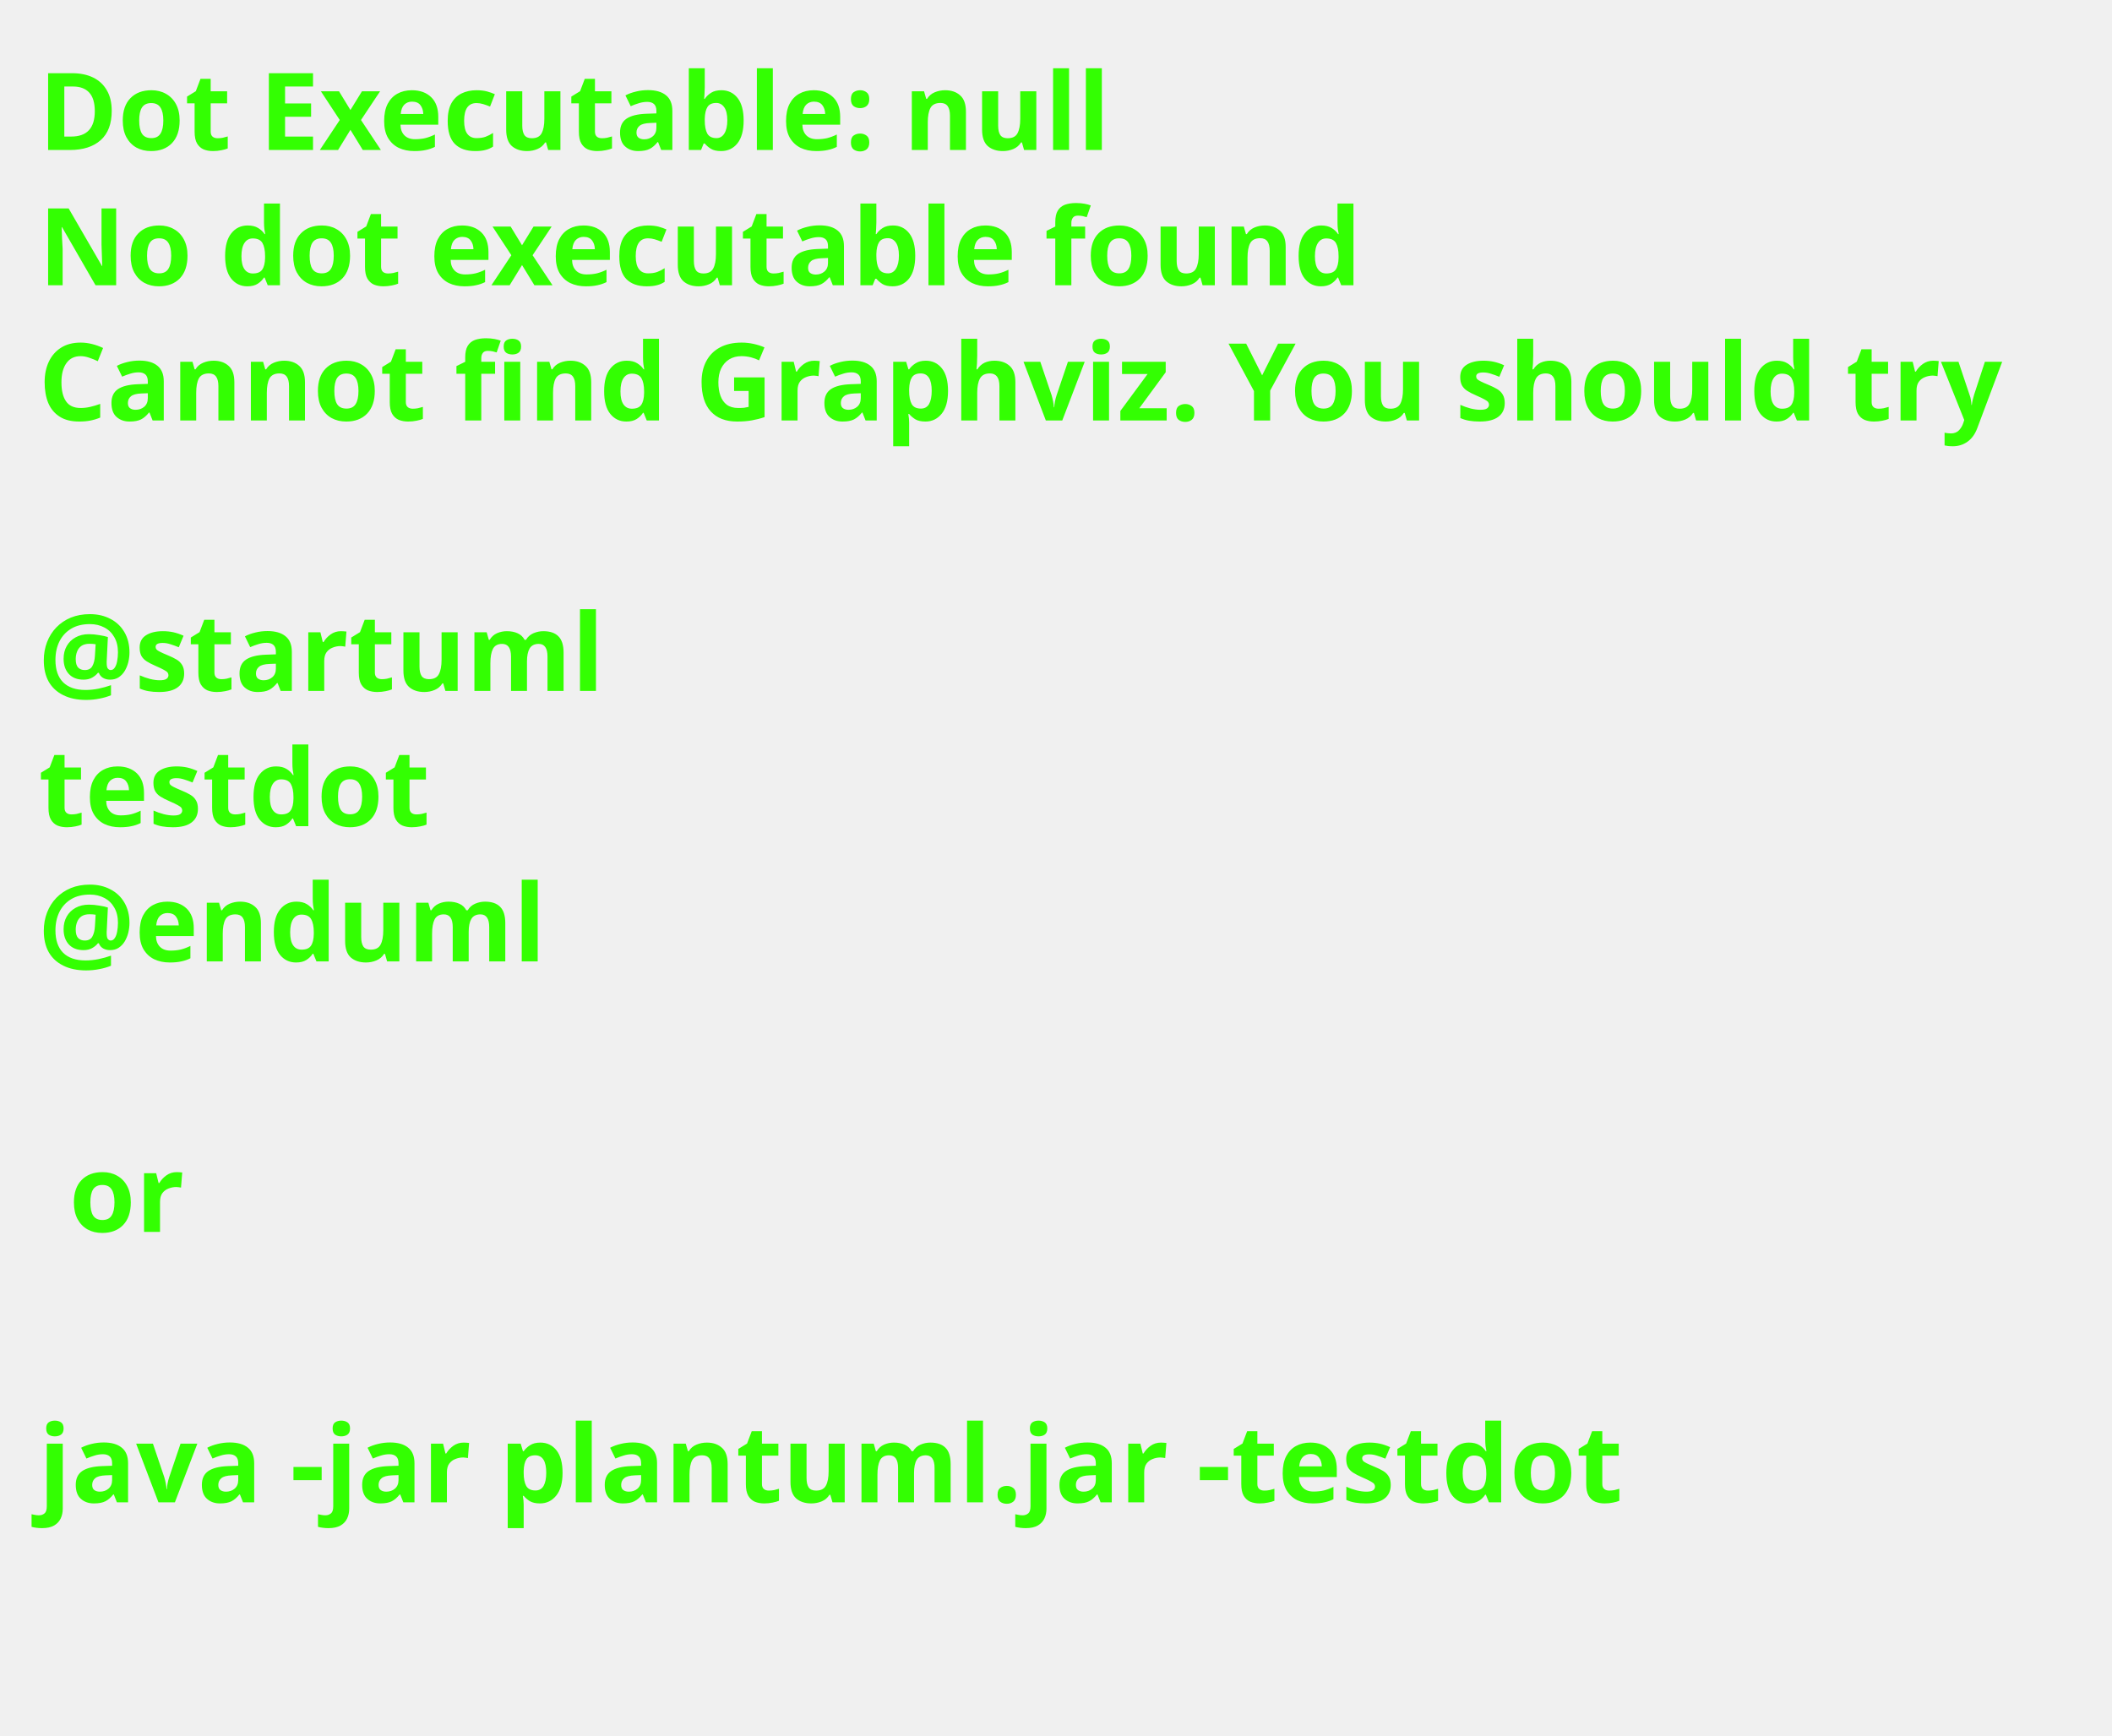
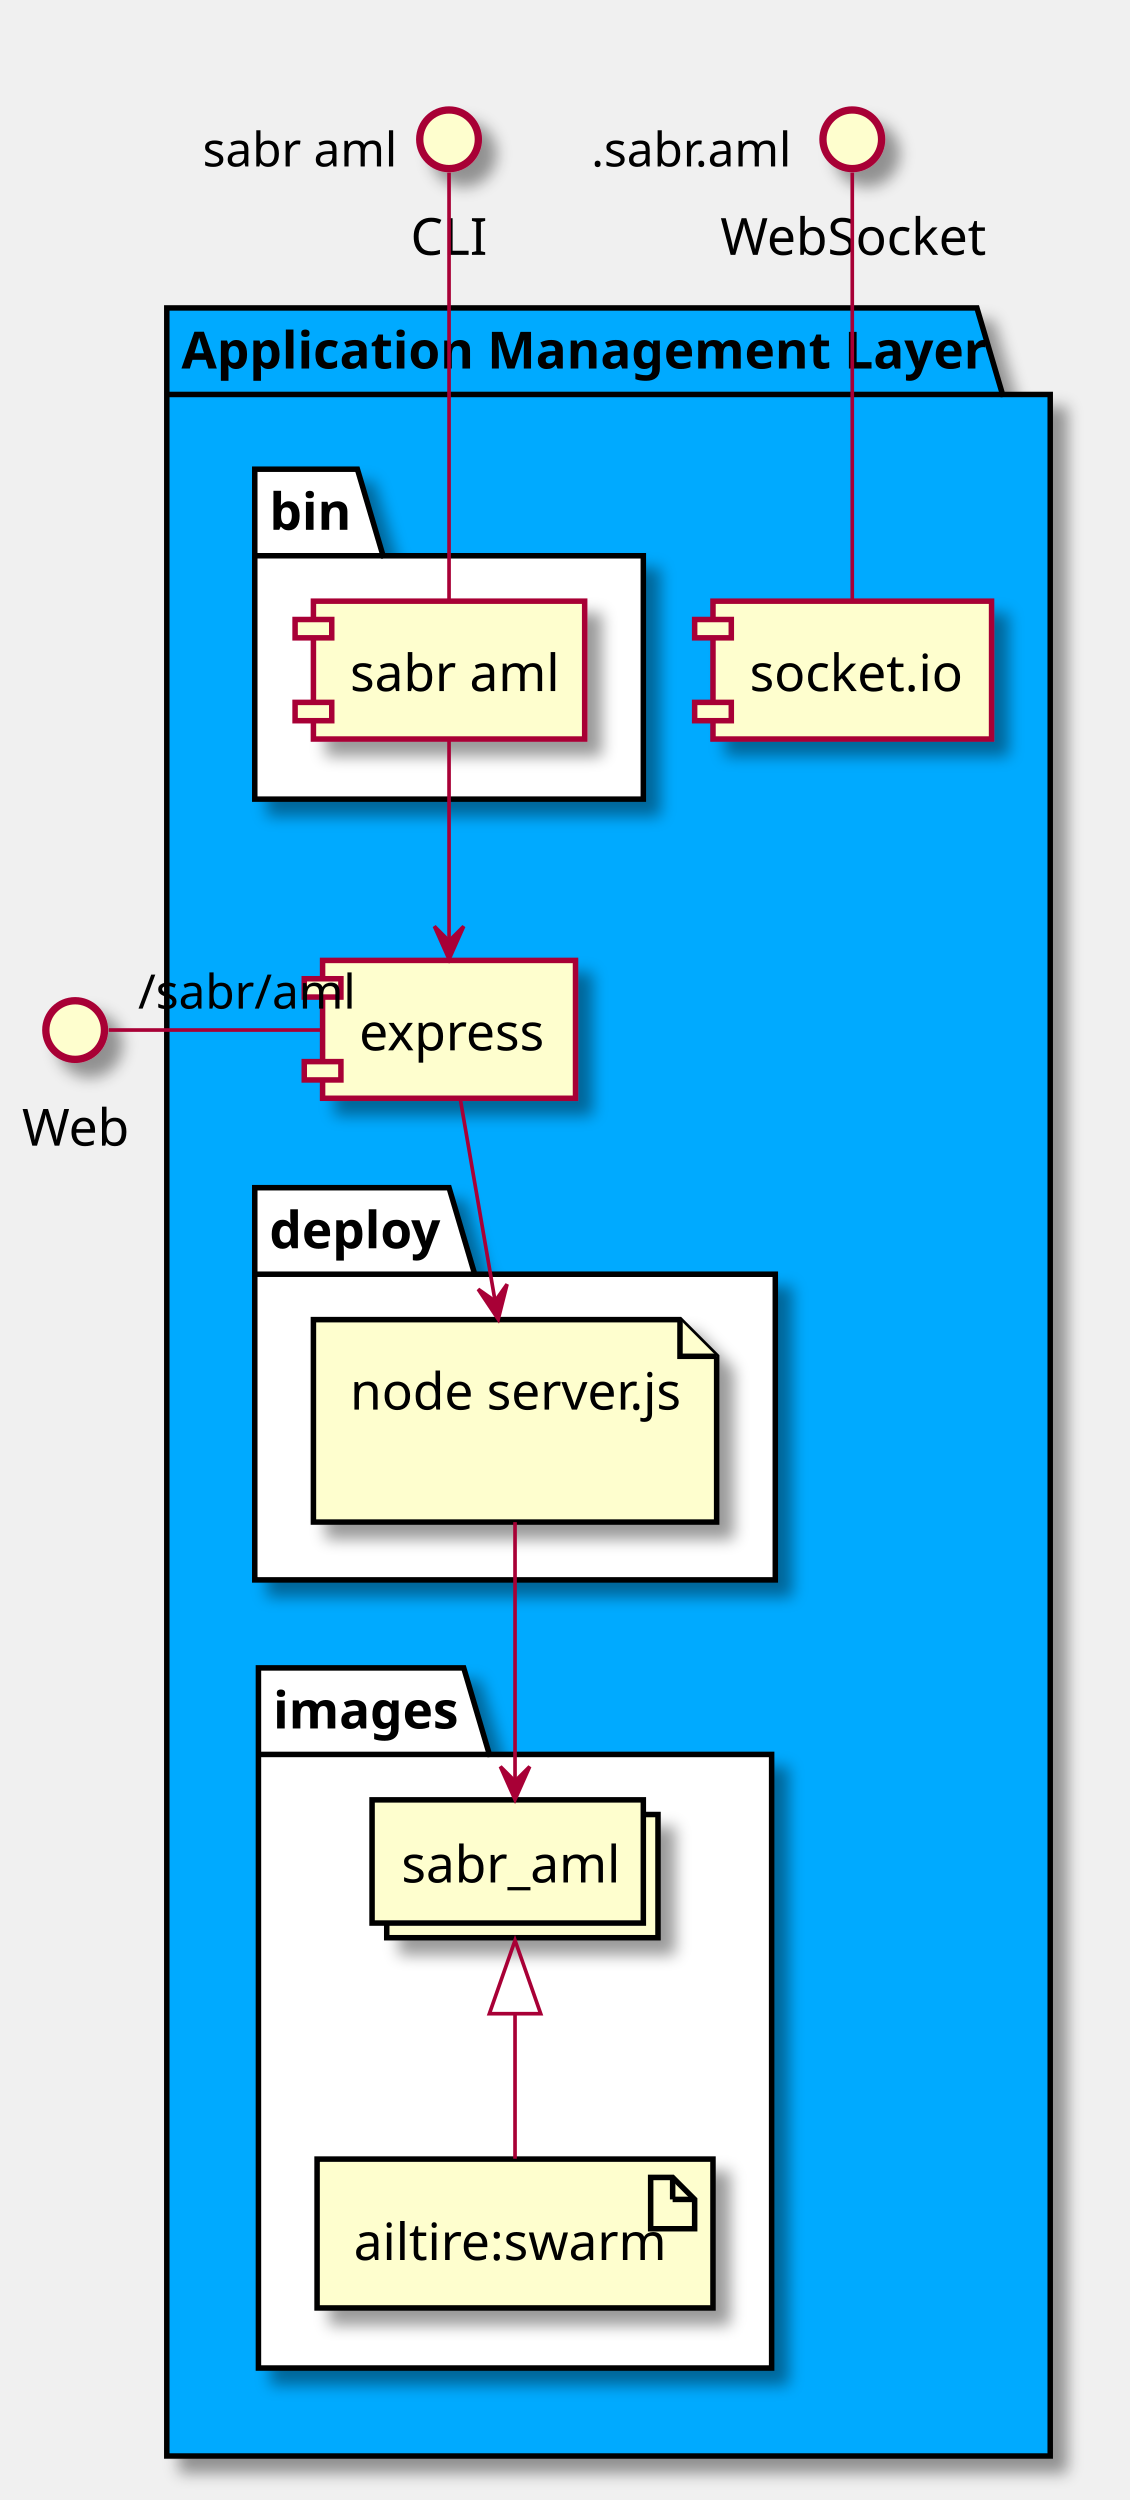
- <svg xmlns="http://www.w3.org/2000/svg" contentScriptType="application/ecmascript" contentStyleType="text/css" height="226px" preserveAspectRatio="none" style="width:275px;height:226px;background:#000000;" version="1.1" viewBox="0 0 275 226" width="275px" zoomAndPan="magnify">
-   <defs />
+ <svg xmlns="http://www.w3.org/2000/svg" contentScriptType="application/ecmascript" contentStyleType="text/css" height="682px" preserveAspectRatio="none" style="width:308px;height:682px;" version="1.1" viewBox="0 0 308 682" width="308px" zoomAndPan="magnify">
+   <defs>
+     <filter height="300%" id="f1d7dzqo49i4fr" width="300%" x="-1" y="-1">
+       <feGaussianBlur result="blurOut" stdDeviation="2.0" />
+       <feColorMatrix in="blurOut" result="blurOut2" type="matrix" values="0 0 0 0 0 0 0 0 0 0 0 0 0 0 0 0 0 0 .4 0" />
+       <feOffset dx="4.0" dy="4.0" in="blurOut2" result="blurOut3" />
+       <feBlend in="SourceGraphic" in2="blurOut3" mode="normal" />
+     </filter>
+   </defs>
  <g>
-     <text fill="#33FF02" font-family="sans-serif" font-size="14" font-weight="bold" lengthAdjust="spacingAndGlyphs" textLength="140" x="5" y="19.533">Dot Executable: null</text>
-     <text fill="#33FF02" font-family="sans-serif" font-size="14" font-weight="bold" lengthAdjust="spacingAndGlyphs" textLength="173" x="5" y="37.143">No dot executable found</text>
-     <text fill="#33FF02" font-family="sans-serif" font-size="14" font-weight="bold" lengthAdjust="spacingAndGlyphs" textLength="258" x="5" y="54.752">Cannot find Graphviz. You should try</text>
-     <text fill="#33FF02" font-family="sans-serif" font-size="14" font-weight="bold" lengthAdjust="spacingAndGlyphs" textLength="0" x="9" y="72.361" />
-     <text fill="#33FF02" font-family="sans-serif" font-size="14" font-weight="bold" lengthAdjust="spacingAndGlyphs" textLength="71" x="5" y="89.971">@startuml</text>
-     <text fill="#33FF02" font-family="sans-serif" font-size="14" font-weight="bold" lengthAdjust="spacingAndGlyphs" textLength="50" x="5" y="107.58">testdot</text>
-     <text fill="#33FF02" font-family="sans-serif" font-size="14" font-weight="bold" lengthAdjust="spacingAndGlyphs" textLength="66" x="5" y="125.189">@enduml</text>
-     <text fill="#33FF02" font-family="sans-serif" font-size="14" font-weight="bold" lengthAdjust="spacingAndGlyphs" textLength="0" x="9" y="142.799" />
-     <text fill="#33FF02" font-family="sans-serif" font-size="14" font-weight="bold" lengthAdjust="spacingAndGlyphs" textLength="15" x="9" y="160.408">or</text>
-     <text fill="#33FF02" font-family="sans-serif" font-size="14" font-weight="bold" lengthAdjust="spacingAndGlyphs" textLength="0" x="9" y="178.018" />
-     <text fill="#33FF02" font-family="sans-serif" font-size="14" font-weight="bold" lengthAdjust="spacingAndGlyphs" textLength="201" x="5" y="195.627">java -jar plantuml.jar -testdot</text>
-     <text fill="#33FF02" font-family="sans-serif" font-size="14" font-weight="bold" lengthAdjust="spacingAndGlyphs" textLength="0" x="9" y="213.236" />
+     <polygon fill="#00AAFF" filter="url(#f1d7dzqo49i4fr)" points="45.5,84,266.5,84,273.5,107.609,286.5,107.609,286.5,670,45.5,670,45.5,84" style="stroke: #000000; stroke-width: 1.5;" />
+     <line style="stroke: #000000; stroke-width: 1.5;" x1="45.5" x2="273.5" y1="107.609" y2="107.609" />
+     <text fill="#000000" font-family="sans-serif" font-size="14" font-weight="bold" lengthAdjust="spacingAndGlyphs" textLength="215" x="49.5" y="100.533">Application Management Layer</text>
+     <polygon fill="#FFFFFF" filter="url(#f1d7dzqo49i4fr)" points="69.5,128,97.5,128,104.5,151.609,175.5,151.609,175.5,218,69.5,218,69.5,128" style="stroke: #000000; stroke-width: 1.5;" />
+     <line style="stroke: #000000; stroke-width: 1.5;" x1="69.5" x2="104.5" y1="151.609" y2="151.609" />
+     <text fill="#000000" font-family="sans-serif" font-size="14" font-weight="bold" lengthAdjust="spacingAndGlyphs" textLength="22" x="73.5" y="144.533">bin</text>
+     <polygon fill="#FFFFFF" filter="url(#f1d7dzqo49i4fr)" points="69.5,324,122.5,324,129.5,347.609,211.5,347.609,211.5,431,69.5,431,69.5,324" style="stroke: #000000; stroke-width: 1.5;" />
+     <line style="stroke: #000000; stroke-width: 1.5;" x1="69.5" x2="129.5" y1="347.609" y2="347.609" />
+     <text fill="#000000" font-family="sans-serif" font-size="14" font-weight="bold" lengthAdjust="spacingAndGlyphs" textLength="47" x="73.5" y="340.533">deploy</text>
+     <polygon fill="#FFFFFF" filter="url(#f1d7dzqo49i4fr)" points="70.5,455,126.5,455,133.5,478.609,210.5,478.609,210.5,646,70.5,646,70.5,455" style="stroke: #000000; stroke-width: 1.5;" />
+     <line style="stroke: #000000; stroke-width: 1.5;" x1="70.5" x2="133.5" y1="478.609" y2="478.609" />
+     <text fill="#000000" font-family="sans-serif" font-size="14" font-weight="bold" lengthAdjust="spacingAndGlyphs" textLength="50" x="74.5" y="471.533">images</text>
+     <rect fill="#FEFECE" filter="url(#f1d7dzqo49i4fr)" height="37.609" style="stroke: #A80036; stroke-width: 1.5;" width="69" x="88" y="262" />
+     <rect fill="#FEFECE" height="5" style="stroke: #A80036; stroke-width: 1.5;" width="10" x="83" y="267" />
+     <rect fill="#FEFECE" height="5" style="stroke: #A80036; stroke-width: 1.5;" width="10" x="83" y="289.609" />
+     <text fill="#000000" font-family="sans-serif" font-size="14" lengthAdjust="spacingAndGlyphs" textLength="49" x="98" y="286.533">express</text>
+     <rect fill="#FEFECE" filter="url(#f1d7dzqo49i4fr)" height="37.609" style="stroke: #A80036; stroke-width: 1.5;" width="76" x="194.5" y="164" />
+     <rect fill="#FEFECE" height="5" style="stroke: #A80036; stroke-width: 1.5;" width="10" x="189.5" y="169" />
+     <rect fill="#FEFECE" height="5" style="stroke: #A80036; stroke-width: 1.5;" width="10" x="189.5" y="191.609" />
+     <text fill="#000000" font-family="sans-serif" font-size="14" lengthAdjust="spacingAndGlyphs" textLength="56" x="204.5" y="188.533">socket.io</text>
+     <rect fill="#FEFECE" filter="url(#f1d7dzqo49i4fr)" height="37.609" style="stroke: #A80036; stroke-width: 1.5;" width="74" x="85.5" y="164" />
+     <rect fill="#FEFECE" height="5" style="stroke: #A80036; stroke-width: 1.5;" width="10" x="80.5" y="169" />
+     <rect fill="#FEFECE" height="5" style="stroke: #A80036; stroke-width: 1.5;" width="10" x="80.5" y="191.609" />
+     <text fill="#000000" font-family="sans-serif" font-size="14" lengthAdjust="spacingAndGlyphs" textLength="54" x="95.5" y="188.533">sabr aml</text>
+     <polygon fill="#FEFECE" filter="url(#f1d7dzqo49i4fr)" points="85.5,360,85.5,415.219,195.5,415.219,195.5,370,185.5,360,85.5,360" style="stroke: #000000; stroke-width: 1.5;" />
+     <path d="M185.5,360 L185.5,370 L195.5,370 " fill="#FEFECE" style="stroke: #000000; stroke-width: 1.5;" />
+     <text fill="#000000" font-family="sans-serif" font-size="14" lengthAdjust="spacingAndGlyphs" textLength="90" x="95.5" y="384.533">node server.js</text>
+     <text fill="#000000" font-family="sans-serif" font-size="14" lengthAdjust="spacingAndGlyphs" textLength="0" x="99.5" y="402.143" />
+     <rect fill="#FEFECE" filter="url(#f1d7dzqo49i4fr)" height="33.609" style="stroke: #000000; stroke-width: 1.5;" width="74" x="105.5" y="495" />
+     <rect fill="#FEFECE" height="33.609" style="stroke: #000000; stroke-width: 1.5;" width="74" x="101.5" y="491" />
+     <text fill="#000000" font-family="sans-serif" font-size="14" lengthAdjust="spacingAndGlyphs" textLength="58" x="109.5" y="513.533">sabr_aml</text>
+     <rect fill="#FEFECE" filter="url(#f1d7dzqo49i4fr)" height="40.609" style="stroke: #000000; stroke-width: 1.5;" width="108" x="86.5" y="589" />
+     <polygon fill="#FEFECE" points="177.5,594,177.5,608,189.5,608,189.5,600,183.5,594,177.5,594" style="stroke: #000000; stroke-width: 1.5;" />
+     <line style="stroke: #000000; stroke-width: 1.5;" x1="183.5" x2="183.5" y1="594" y2="600" />
+     <line style="stroke: #000000; stroke-width: 1.5;" x1="189.5" x2="183.5" y1="600" y2="600" />
+     <text fill="#000000" font-family="sans-serif" font-size="14" lengthAdjust="spacingAndGlyphs" textLength="78" x="96.5" y="616.533">ailtire:swarm</text>
+     <ellipse cx="122.5" cy="38" fill="#FEFECE" filter="url(#f1d7dzqo49i4fr)" rx="8" ry="8" style="stroke: #A80036; stroke-width: 2.0;" />
+     <text fill="#000000" font-family="sans-serif" font-size="14" lengthAdjust="spacingAndGlyphs" textLength="21" x="112" y="69.533">CLI</text>
+     <ellipse cx="20.5" cy="281" fill="#FEFECE" filter="url(#f1d7dzqo49i4fr)" rx="8" ry="8" style="stroke: #A80036; stroke-width: 2.0;" />
+     <text fill="#000000" font-family="sans-serif" font-size="14" lengthAdjust="spacingAndGlyphs" textLength="29" x="6" y="312.533">Web</text>
+     <ellipse cx="232.5" cy="38" fill="#FEFECE" filter="url(#f1d7dzqo49i4fr)" rx="8" ry="8" style="stroke: #A80036; stroke-width: 2.0;" />
+     <text fill="#000000" font-family="sans-serif" font-size="14" lengthAdjust="spacingAndGlyphs" textLength="72" x="196.5" y="69.533">WebSocket</text>
+     <path d="M122.5,202.057 C122.5,217.513 122.5,239.865 122.5,256.673 " fill="none" id="binName-REST" style="stroke: #A80036; stroke-width: 1.0;" />
+     <polygon fill="#A80036" points="122.5,261.698,126.5,252.698,122.5,256.698,118.5,252.698,122.5,261.698" style="stroke: #A80036; stroke-width: 1.0;" />
+     <path d="M125.635,300.203 C128.232,315.276 131.981,337.045 135.065,354.947 " fill="none" id="REST-sabr_aml_container" style="stroke: #A80036; stroke-width: 1.0;" />
+     <polygon fill="#A80036" points="135.916,359.885,138.33,350.337,135.067,354.957,130.446,351.695,135.916,359.885" style="stroke: #A80036; stroke-width: 1.0;" />
+     <path d="M140.5,549.605 C140.5,563.079 140.5,577.635 140.5,588.905 " fill="none" id="sabr_amlimage-ailtireswarm" style="stroke: #A80036; stroke-width: 1.0;" />
+     <polygon fill="none" points="133.5,549.339,140.5,529.339,147.5,549.339,133.5,549.339" style="stroke: #A80036; stroke-width: 1.0;" />
+     <path d="M140.5,415.243 C140.5,436.374 140.5,465.569 140.5,485.74 " fill="none" id="sabr_aml_container-sabr_amlimage" style="stroke: #A80036; stroke-width: 1.0;" />
+     <polygon fill="#A80036" points="140.5,490.919,144.5,481.919,140.5,485.919,136.5,481.919,140.5,490.919" style="stroke: #A80036; stroke-width: 1.0;" />
+     <path d="M122.5,47.098 C122.5,69.432 122.5,132.318 122.5,163.705 " fill="none" id="CLI-binName" style="stroke: #A80036; stroke-width: 1.0;" />
+     <text fill="#000000" font-family="sans-serif" font-size="13" lengthAdjust="spacingAndGlyphs" textLength="50" x="55.288" y="45.405">sabr aml</text>
+     <path d="M29.664,281 C49.005,281 68.346,281 87.686,281 " fill="none" id="Web-REST" style="stroke: #A80036; stroke-width: 1.0;" />
+     <text fill="#000000" font-family="sans-serif" font-size="13" lengthAdjust="spacingAndGlyphs" textLength="54" x="37.664" y="275.142">/sabr/aml</text>
+     <path d="M232.5,47.098 C232.5,69.432 232.5,132.318 232.5,163.705 " fill="none" id="WebSocket-socket" style="stroke: #A80036; stroke-width: 1.0;" />
+     <text fill="#000000" font-family="sans-serif" font-size="13" lengthAdjust="spacingAndGlyphs" textLength="54" x="161.287" y="45.405">.sabr.aml</text>
  </g>
</svg>
